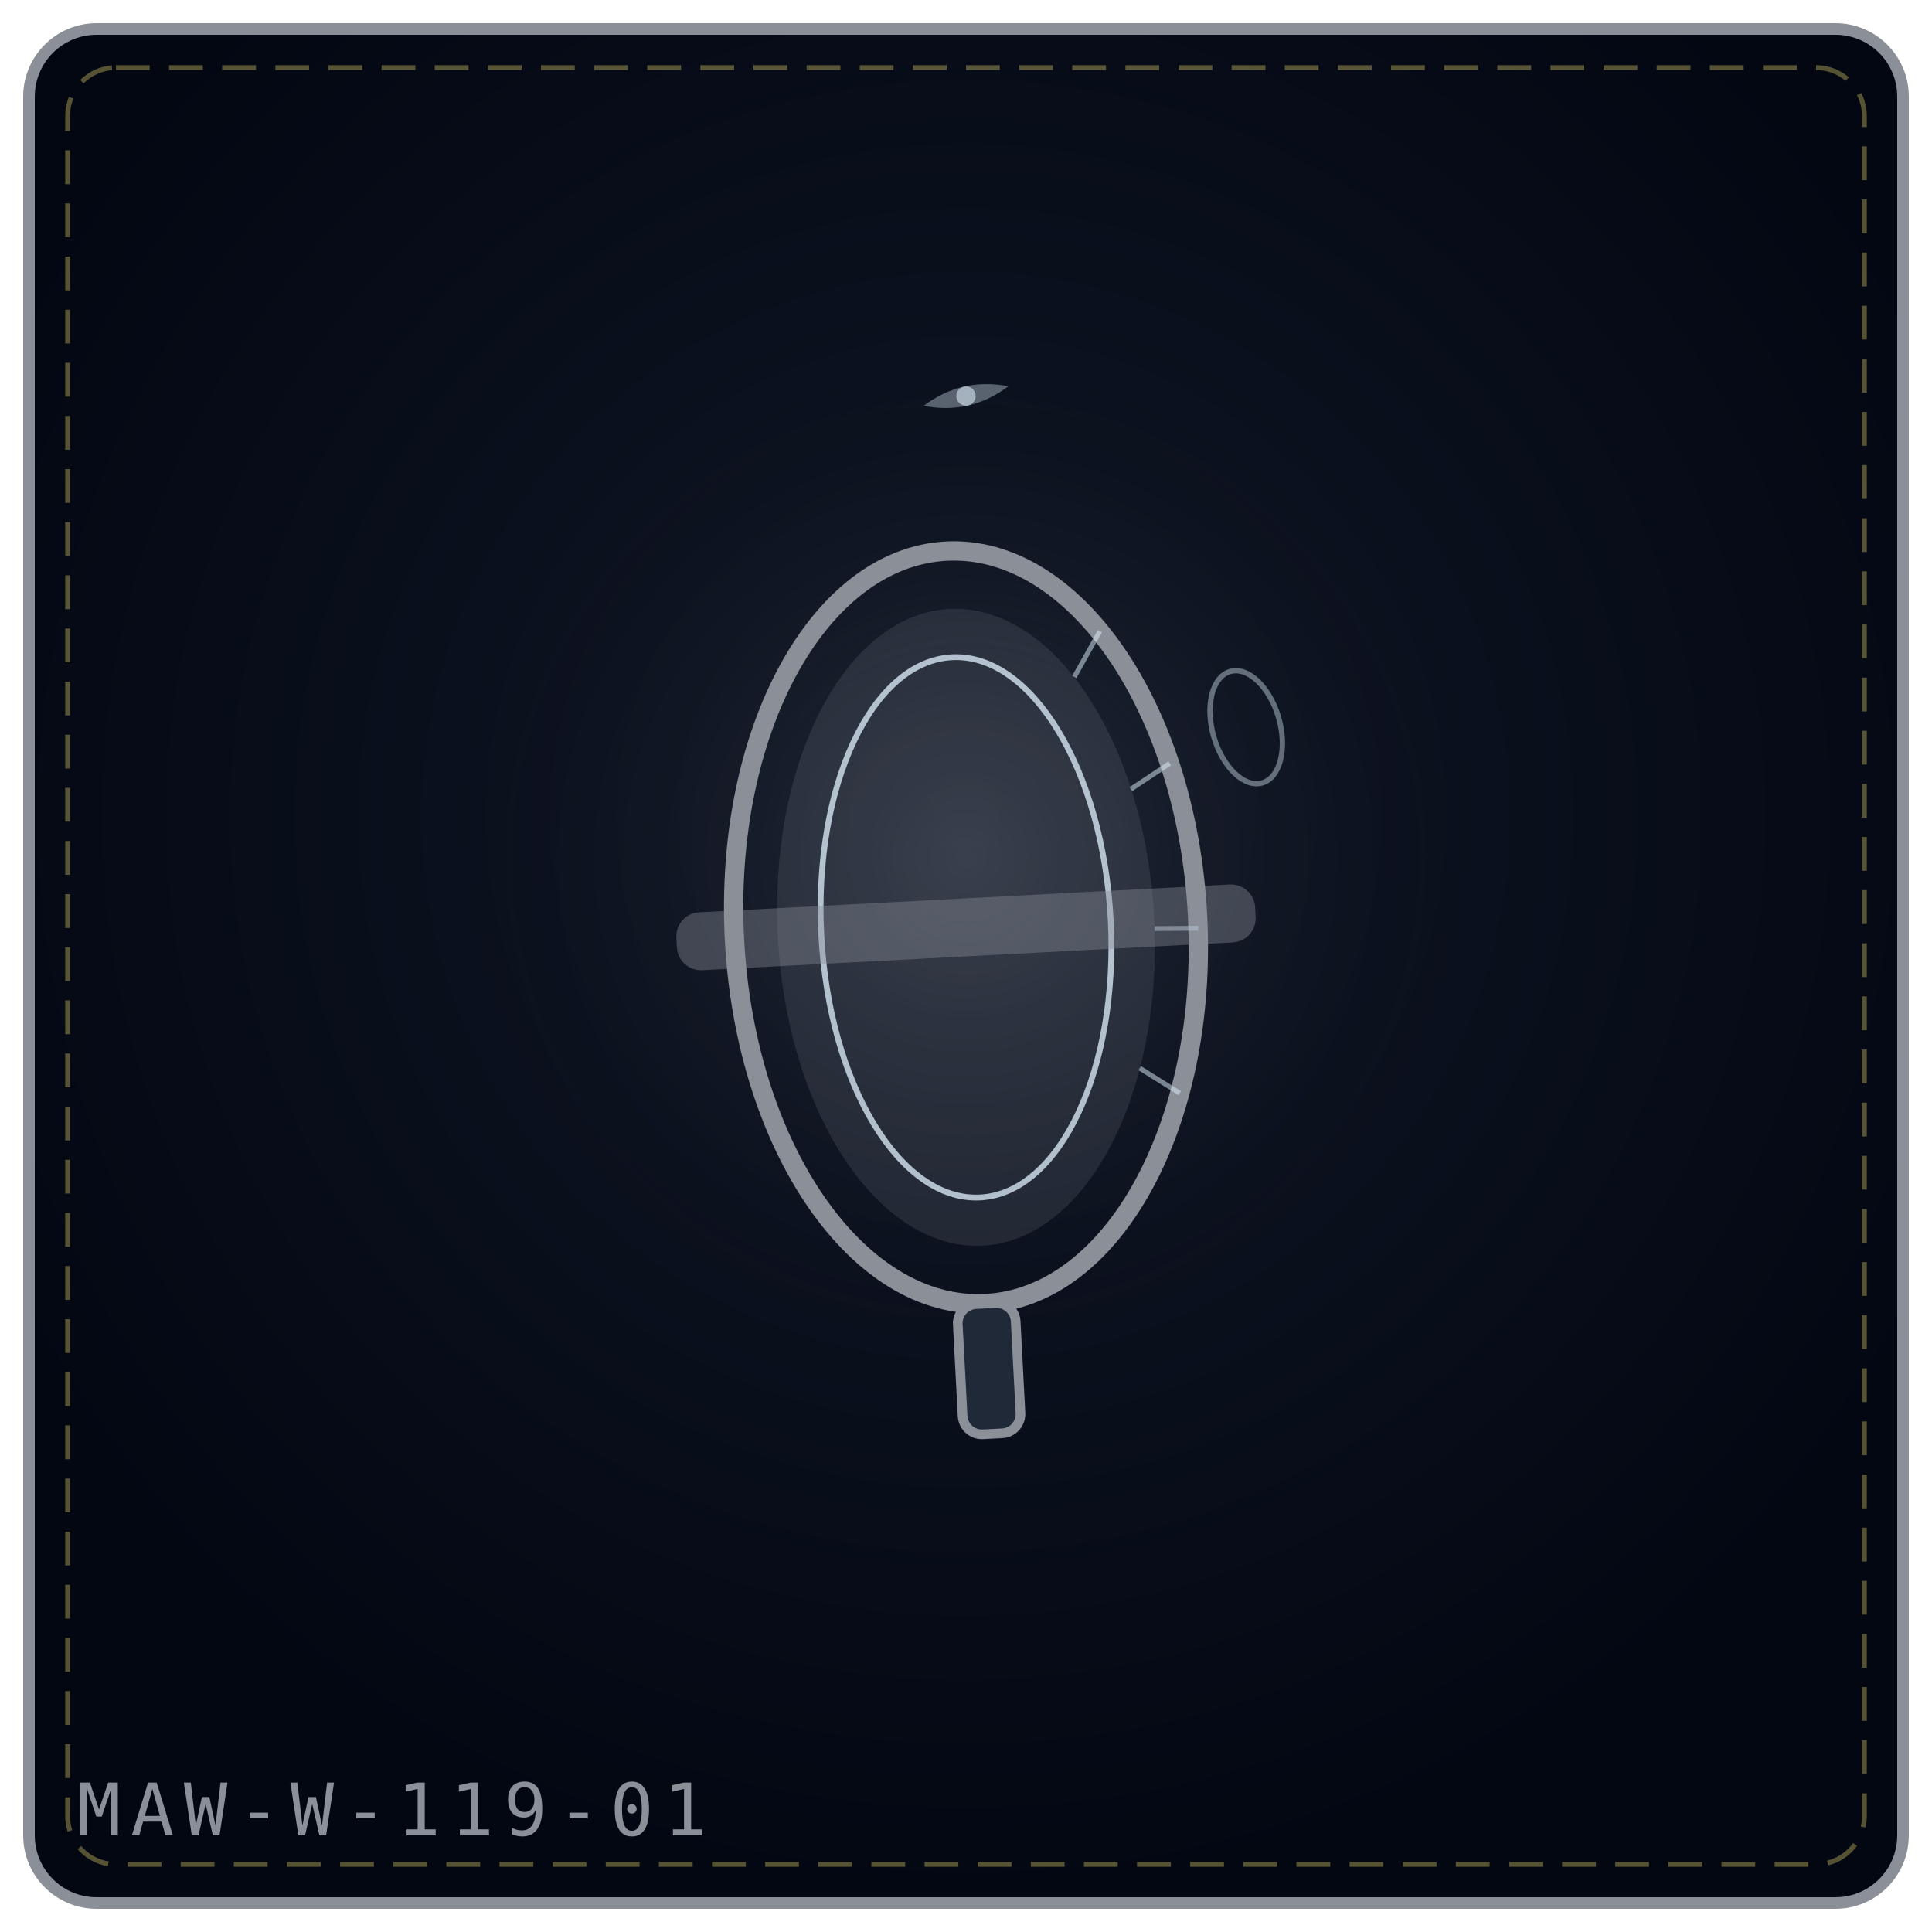
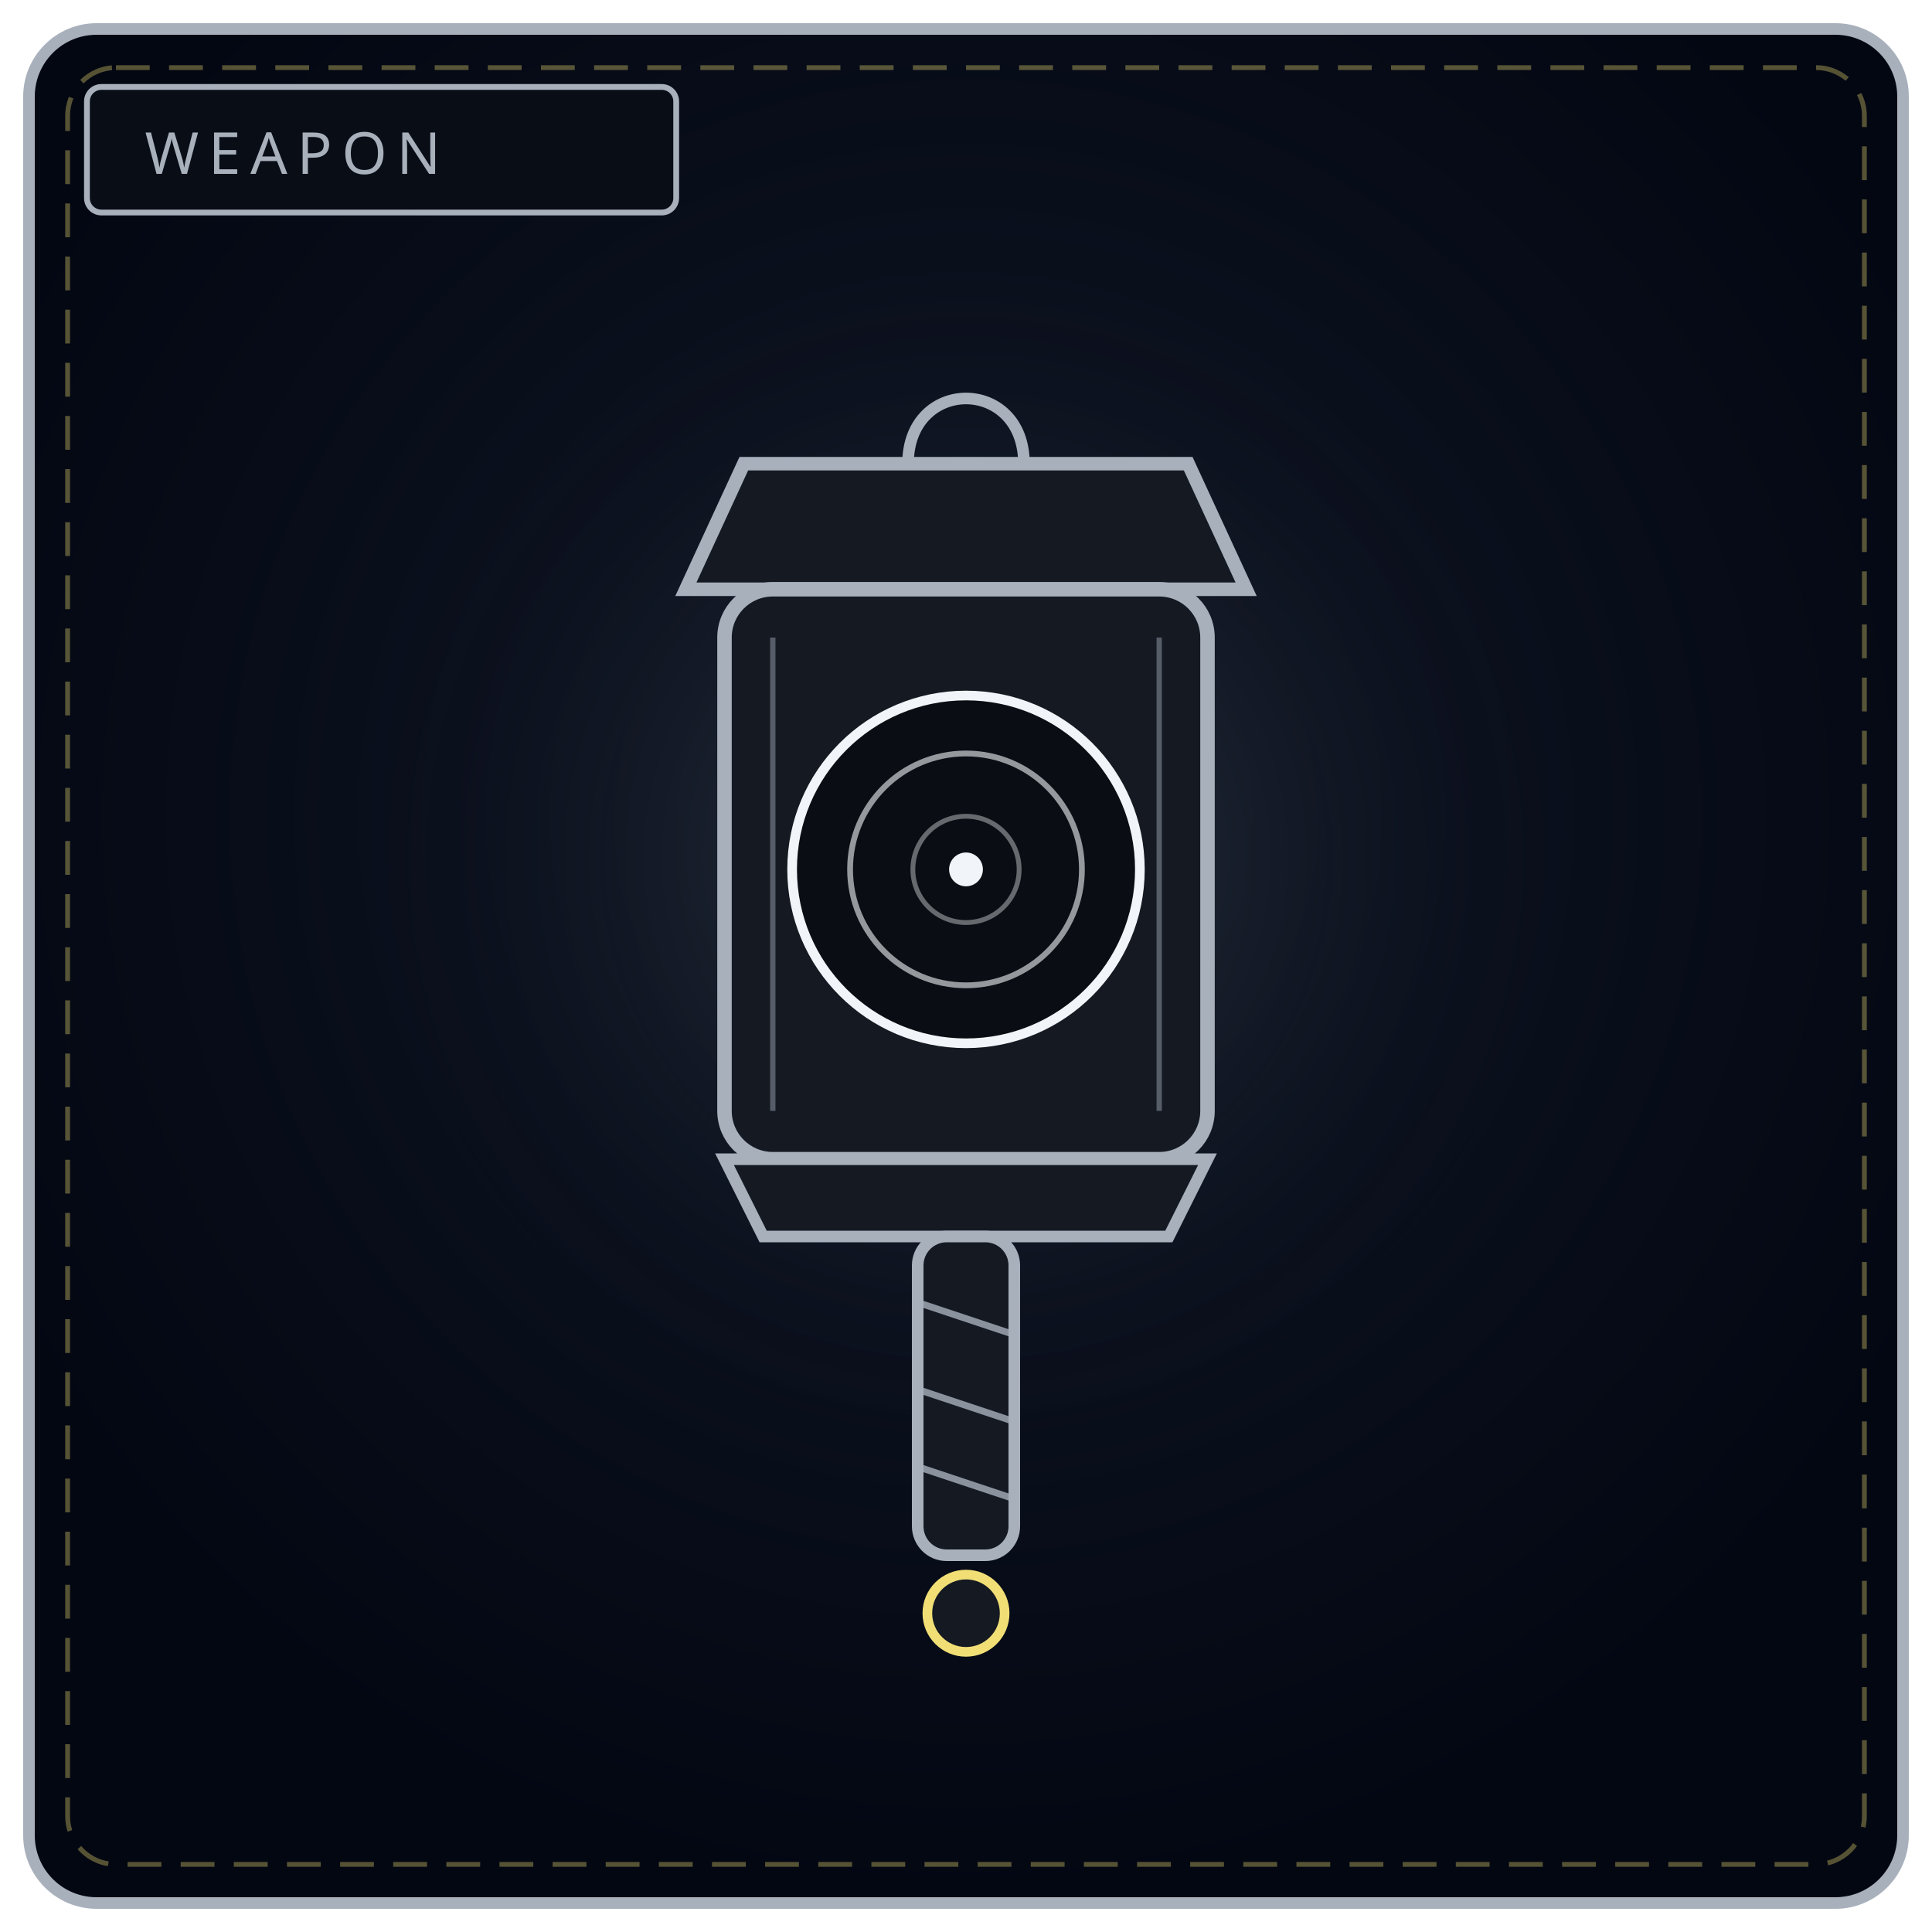
<svg xmlns="http://www.w3.org/2000/svg" viewBox="0 0 400 400" width="100%" height="100%" role="img" aria-label="THE SHADOW LENS">
  <defs>
-     <radialGradient id="bg9db8b2" cx="50%" cy="42%" r="58%">
+     <radialGradient id="bw119" cx="50%" cy="42%" r="58%">
      <stop offset="0%" stop-color="#111827" />
      <stop offset="100%" stop-color="#030712" />
    </radialGradient>
-     <radialGradient id="gl9db8b2" cx="50%" cy="46%" r="42%">
-       <stop offset="0%" stop-color="#8a8f98" stop-opacity=".2" />
+     <radialGradient id="gw119" cx="50%" cy="46%" r="50%">
+       <stop offset="0%" stop-color="#a8b0bc" stop-opacity=".2" />
      <stop offset="100%" stop-color="#000" stop-opacity="0" />
    </radialGradient>
  </defs>
-   <rect x="6" y="6" width="388" height="388" rx="14" fill="url(#bg9db8b2)" stroke="#8a8f98" stroke-width="2.4" />
+   <rect x="6" y="6" width="388" height="388" rx="14" fill="url(#bw119)" stroke="#a8b0bc" stroke-width="2.4" />
  <rect x="14" y="14" width="372" height="372" rx="10" fill="none" stroke="#f1df76" stroke-width="1" stroke-dasharray="7 4" opacity=".35" />
-   <circle cx="200" cy="188" r="132" fill="url(#gl9db8b2)" />
-   <g transform="rotate(-3 200.0 192.0)">
-     <ellipse cx="200.0" cy="192.0" rx="48.0" ry="78.0" fill="none" stroke="#8a8f98" stroke-width="4" />
-     <ellipse cx="200.0" cy="192.0" rx="39.0" ry="66.0" fill="#8a8f98" fill-opacity=".18" />
-     <ellipse cx="200.0" cy="192.0" rx="30.0" ry="56.0" fill="none" stroke="#e0f2fe" stroke-width="1.2" opacity=".75" />
-     <path d="M230.9 132.2 L225.1 141.4" stroke="#e0f2fe" stroke-width="1" opacity=".5" />
-     <path d="M243.9 160.3 L235.6 165.2" stroke="#e0f2fe" stroke-width="1" opacity=".5" />
-     <path d="M248.0 194.7 L239.0 194.3" stroke="#e0f2fe" stroke-width="1" opacity=".5" />
-     <path d="M242.4 228.6 L234.4 223.0" stroke="#e0f2fe" stroke-width="1" opacity=".5" />
-     <rect x="140.0" y="186.0" width="120.0" height="12" rx="5" fill="#8a8f98" fill-opacity=".4" />
-     <rect x="194.0" y="270.0" width="12" height="27.0" rx="4" fill="#1f2937" stroke="#8a8f98" stroke-width="2" />
-   </g>
-   <g transform="rotate(-16 258.0 136.0)">
-     <ellipse cx="254.0" cy="150.0" rx="7" ry="12" fill="none" stroke="#e0f2fe" stroke-width="1.1" opacity=".4" />
-   </g>
-   <g transform="rotate(-13 200.0 82.0)" opacity=".9">
-     <path d="M191.0 82.0 Q200.0 78.0 209.0 82.0 Q200.0 86.0 191.0 82.0 Z" fill="#e0f2fe" opacity=".4" />
-     <circle cx="200.0" cy="82.0" r="2.0" fill="#e0f2fe" opacity=".65" />
-   </g>
-   <text x="16" y="380" font-family="monospace" font-size="15" letter-spacing="2" fill="#8a8f98">MAW-W-119-01</text>
+   <circle cx="200" cy="188" r="130" fill="url(#gw119)" />
+   <rect x="18" y="18" width="122" height="26" rx="3" fill="#090d16" stroke="#a8b0bc" stroke-width="1.2" />
+   <text x="30" y="36" fill="#a8b0bc" font-family="Impact, Arial Black, sans-serif" font-size="12" letter-spacing="2">WEAPON</text>
+   <path d="M154 96 L246 96 L258 122 L142 122 Z" fill="#141922" stroke="#a8b0bc" stroke-width="2.8" />
+   <path d="M188 96 C 188 78, 212 78, 212 96" fill="none" stroke="#a8b0bc" stroke-width="2.4" />
+   <rect x="150" y="122" width="100" height="118" rx="10" fill="#141922" stroke="#a8b0bc" stroke-width="3" />
+   <circle cx="200" cy="180" r="36" fill="#0a0d13" stroke="#f1f5f9" stroke-width="2" />
+   <circle cx="200" cy="180" r="24" fill="none" stroke="#f1f5f9" stroke-width="1.2" opacity=".6" />
+   <circle cx="200" cy="180" r="11" fill="none" stroke="#f1f5f9" stroke-width="1" opacity=".4" />
+   <circle cx="200" cy="180" r="3.5" fill="#f1f5f9" />
+   <path d="M160 132 L160 230 M240 132 L240 230" stroke="#a8b0bc" stroke-width="1.1" opacity=".45" />
+   <path d="M150 240 L250 240 L242 256 L158 256 Z" fill="#141922" stroke="#a8b0bc" stroke-width="2.4" />
+   <rect x="190" y="256" width="20" height="66" rx="6" fill="#141922" stroke="#a8b0bc" stroke-width="2.4" />
+   <path d="M191 270 L209 276 M191 288 L209 294 M191 304 L209 310" stroke="#a8b0bc" stroke-width="1.4" opacity=".8" />
+   <circle cx="200" cy="334" r="8" fill="#141922" stroke="#f1df76" stroke-width="2" />
</svg>
